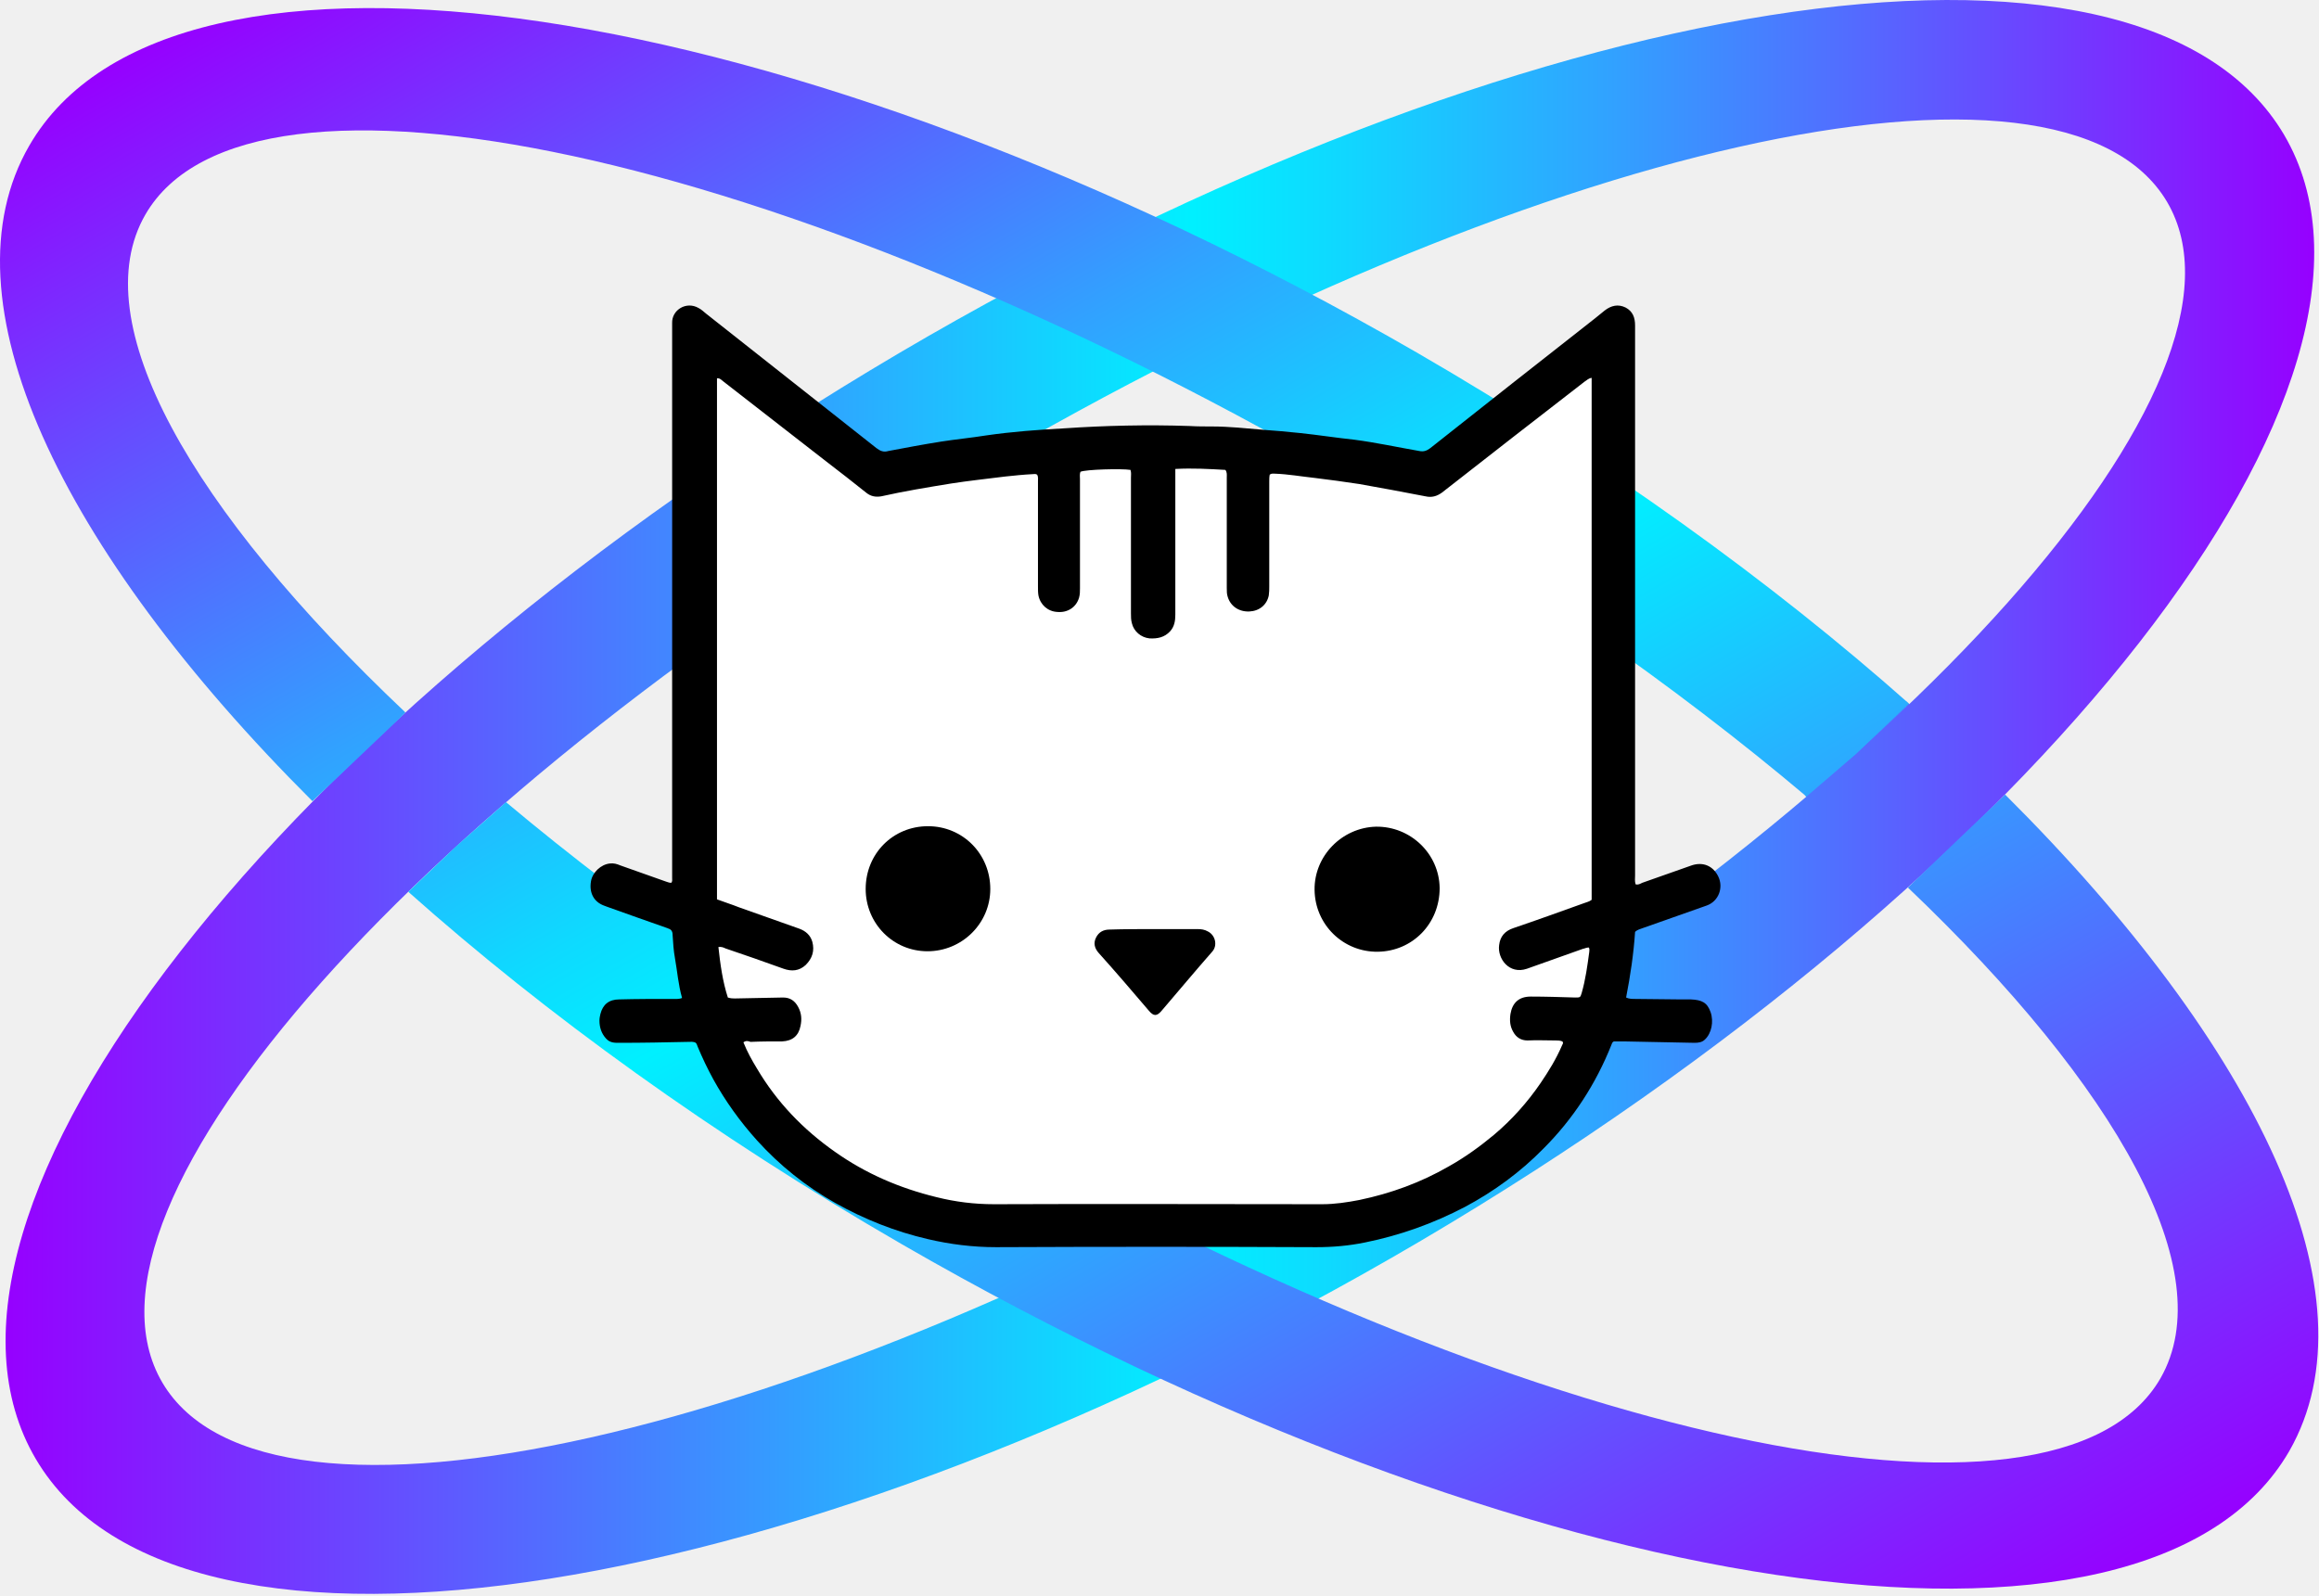
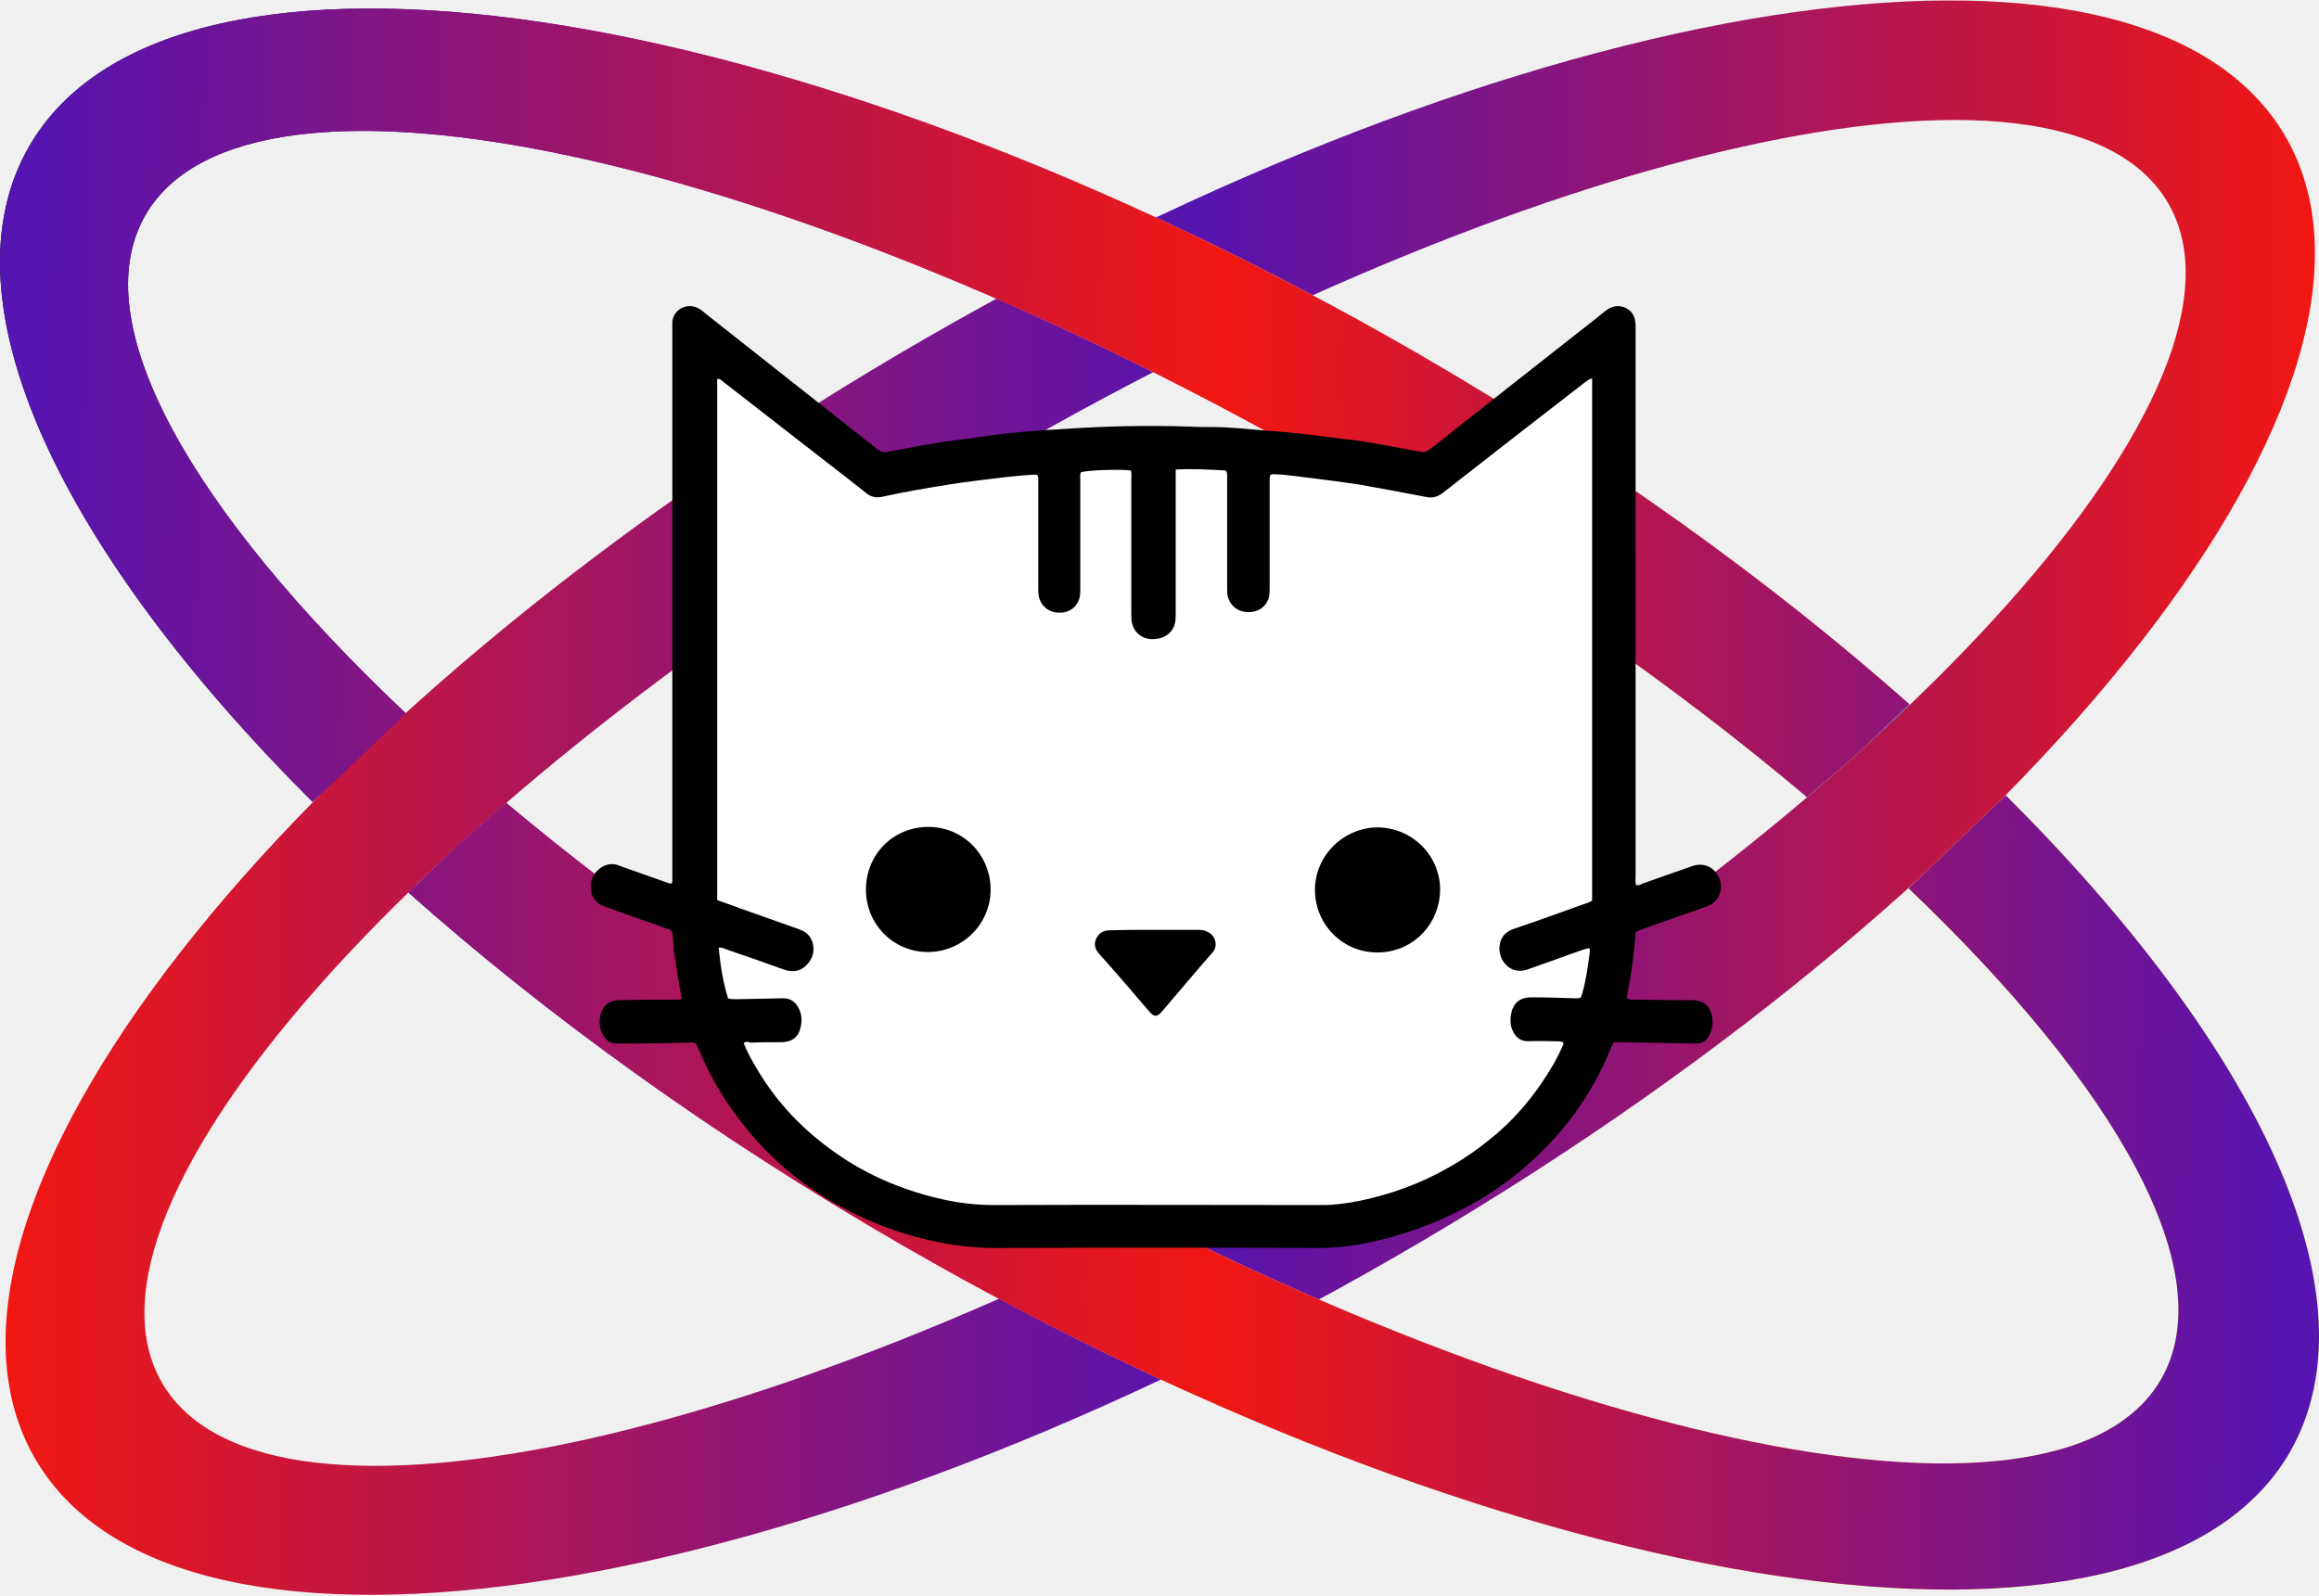
- <svg xmlns="http://www.w3.org/2000/svg" width="1784" height="1228" viewBox="0 0 892 614" fill="none">
-   <path d="M735.913 272.273L733.184 269.878L732.106 271.107L734.836 273.502L735.913 272.273Z" fill="#4483FF" />
-   <path d="M730.686 269.497L694.225 305.96L698.076 309.812L734.537 273.349L730.686 269.497Z" fill="#4287FF" />
-   <path d="M878.577 51.871C823.018 -42.365 584.445 -4.598 345.691 135.94C106.754 276.842 -41.764 467.132 13.794 561.369C69.353 655.605 307.926 617.838 546.68 477.3C785.435 336.58 933.953 146.108 878.577 51.871ZM521.08 428.819C308.107 554.287 102.76 600.407 62.453 531.953C22.146 463.5 162.131 306.257 374.922 180.789C587.895 55.321 793.06 9.202 833.549 77.655C873.856 146.108 733.871 303.352 521.08 428.819Z" fill="url(#paint0_linear_39_1304)" />
-   <path d="M771.273 305.712L733.871 341.482C814.667 418.47 854.429 489.465 831.007 530.319C791.245 599.136 585.535 554.65 371.654 431.18C304.294 392.323 244.197 350.198 194.631 308.617L175.567 325.504L157.047 343.116C210.064 390.326 274.337 436.809 346.962 478.752C586.987 617.293 825.924 652.882 880.574 558.282C914.526 498.907 868.954 403.036 771.273 305.712ZM544.865 135.577C304.839 -2.964 65.903 -38.552 11.252 56.048C-22.881 115.059 22.691 210.93 120.19 308.254L153.598 276.479L155.958 274.118C73.347 196.041 32.132 123.775 55.917 82.558C95.679 13.741 301.389 58.227 515.27 181.697C583.719 221.28 644.724 264.132 694.835 306.438L713.899 290.097L734.235 270.668C681.4 223.822 617.308 177.521 544.865 135.577Z" fill="url(#paint1_linear_39_1304)" />
-   <path d="M622.755 258.503C622.937 221.825 622.392 185.328 621.303 148.65C621.121 141.024 611.68 136.848 606.051 142.295C589.348 158.819 569.376 178.247 546.499 186.055C545.228 183.513 542.686 181.515 538.692 181.879C527.253 182.423 515.633 182.242 504.195 181.697C502.924 181.152 501.653 180.789 500.019 180.971C498.929 181.152 498.022 181.152 496.932 181.334C491.667 180.971 486.583 180.608 481.318 180.244C479.139 179.881 476.779 179.7 474.6 179.7C450.089 177.702 425.76 175.16 401.249 175.342C379.098 175.523 357.674 180.789 335.705 181.697C329.713 181.879 325.174 181.515 320.635 177.521C316.459 173.889 312.828 169.713 308.833 165.9C301.934 159.182 295.216 152.282 288.317 145.564C288.498 144.474 288.498 143.385 288.68 142.295C289.588 132.49 276.697 131.219 272.339 138.119C267.8 140.298 264.714 145.564 268.345 150.285C268.89 151.011 269.434 151.556 269.797 152.282C263.987 211.657 259.812 271.031 265.622 330.769C268.163 356.734 270.887 383.426 281.236 407.575C291.585 431.361 309.923 448.429 334.071 457.871C361.124 468.584 390.9 468.402 419.587 468.947C450.634 469.492 482.589 472.215 513.636 469.855C541.778 467.676 564.474 454.603 582.267 432.995C582.993 432.088 583.719 431.18 584.446 430.272C587.169 429.546 589.348 427.73 590.255 424.28C590.437 423.735 590.437 423.19 590.618 422.646C604.962 404.125 615.856 384.878 619.487 360.547C624.208 327.138 622.574 292.276 622.755 258.503Z" fill="white" />
-   <path d="M262.354 383.971C260.901 378.886 260.538 373.802 259.63 368.718C259.085 365.813 258.904 362.726 258.722 359.821C258.722 358.187 258.178 357.642 256.725 357.098C248.918 354.374 241.292 351.65 233.667 348.927C233.122 348.745 232.759 348.563 232.214 348.382C228.401 346.929 226.586 343.479 227.312 339.122C227.857 335.672 231.125 332.585 234.574 332.222C236.027 332.04 237.298 332.403 238.569 332.948C244.379 334.945 250.189 337.124 255.999 339.122C256.725 339.303 257.27 339.666 258.178 339.666C258.722 339.122 258.541 338.395 258.541 337.851C258.541 337.124 258.541 336.398 258.541 335.672C258.541 265.766 258.541 195.86 258.541 125.954C258.541 125.409 258.541 124.864 258.541 124.32C258.359 119.235 263.988 115.786 268.708 118.509C269.798 119.054 270.705 119.962 271.613 120.688C293.401 137.938 315.37 155.187 337.157 172.437C338.61 173.526 339.881 174.071 341.696 173.526C348.414 172.255 355.132 170.984 362.031 169.895C367.841 168.987 373.651 168.442 379.28 167.534C389.266 166.082 399.252 165.355 409.238 164.811C425.215 163.721 441.374 163.358 457.533 163.903C460.438 164.084 463.343 164.084 466.248 164.084C472.785 164.084 479.321 164.811 485.857 165.355C490.578 165.718 495.298 166.082 500.2 166.626C507.1 167.353 513.999 168.442 520.899 169.168C529.25 170.258 537.602 172.073 545.954 173.526C547.77 173.889 548.859 173.345 550.13 172.437C571.191 155.732 592.434 139.027 613.496 122.504C614.766 121.414 616.037 120.506 617.308 119.417C619.669 117.601 622.392 116.875 625.297 118.328C628.021 119.78 628.928 122.141 628.928 125.227C628.928 157.366 628.928 189.686 628.928 221.825C628.928 260.137 628.928 298.449 628.928 336.761C628.928 337.851 628.747 338.94 629.11 340.211C630.018 340.574 630.926 340.03 631.652 339.666C638.006 337.487 644.361 335.127 650.716 332.948C655.073 331.496 658.886 333.13 660.883 337.124C663.062 341.482 661.065 346.748 656.526 348.382C648.355 351.287 640.004 354.192 631.833 357.098C630.925 357.461 629.836 357.642 628.928 358.55C628.384 366.903 627.113 375.436 625.479 383.789C626.568 384.334 627.839 384.334 628.928 384.334C634.738 384.334 640.367 384.515 646.177 384.515C647.629 384.515 648.9 384.515 650.353 384.515C654.71 384.697 656.707 385.786 657.978 389.418C659.249 393.049 658.341 397.589 655.799 399.949C654.71 401.038 653.258 401.22 651.805 401.22C642.727 401.038 633.649 400.857 624.571 400.675C623.118 400.675 621.847 400.675 620.758 400.675C620.032 401.039 620.032 401.583 619.85 401.946C613.859 417.017 605.144 430.453 593.705 441.893C584.809 450.971 574.641 458.416 563.384 464.408C551.219 470.763 538.51 475.302 525.074 478.026C518.901 479.297 512.728 479.842 506.374 479.842C465.34 479.66 424.126 479.66 383.093 479.842C374.196 479.842 365.481 478.752 356.948 476.755C344.42 473.85 332.437 469.129 321.18 462.774C309.923 456.419 299.937 448.429 291.222 438.806C284.686 431.543 279.057 423.735 274.337 415.201C272.158 411.207 270.161 407.03 268.345 402.673C268.164 402.128 267.982 401.583 267.619 401.22C266.711 400.675 265.622 400.857 264.714 400.857C255.999 401.038 247.465 401.22 238.75 401.22C236.753 401.22 234.756 401.402 233.122 399.586C231.306 397.589 230.58 395.228 230.58 392.686C230.58 391.778 230.762 390.87 230.943 390.144C231.851 386.512 234.211 384.515 238.206 384.515C244.923 384.334 251.823 384.334 258.541 384.334C259.63 384.334 260.901 384.515 262.354 383.971ZM285.957 401.038C287.409 404.67 289.225 407.938 291.222 411.207C298.848 424.098 309.015 434.63 321.18 443.164C332.981 451.516 346.054 457.145 360.216 460.595C367.478 462.411 374.741 463.318 382.366 463.318C424.489 463.137 466.43 463.318 508.552 463.318C513.454 463.318 518.175 462.592 522.896 461.684C535.06 459.142 546.499 454.966 557.211 448.792C563.384 445.343 569.194 441.166 574.641 436.627C581.54 430.817 587.532 424.098 592.616 416.654C595.702 412.115 598.607 407.394 600.786 402.309C600.968 401.765 601.512 401.402 600.968 400.675C600.06 400.312 599.152 400.312 598.426 400.312C594.794 400.312 591.163 400.131 587.532 400.312C584.99 400.312 583.174 399.041 582.085 397.044C580.814 394.865 580.633 392.686 580.996 390.144C581.722 385.786 584.264 383.426 588.803 383.426C594.431 383.426 600.06 383.607 605.87 383.789C607.867 383.789 607.867 383.789 608.412 381.973C609.864 376.889 610.59 371.624 611.317 366.176C611.317 365.632 611.498 365.087 611.135 364.542C610.227 364.542 609.683 364.905 608.775 365.087C601.694 367.629 594.431 370.171 587.35 372.713C580.451 375.073 575.912 368.718 576.638 363.634C577.001 360.366 578.817 358.187 582.085 357.098C591.163 354.011 600.241 350.742 609.319 347.474C610.227 347.111 611.317 346.929 612.224 346.203C612.224 279.384 612.224 212.383 612.224 145.382C610.954 145.564 610.409 146.29 609.501 146.835C591.163 160.998 573.007 175.16 554.669 189.505C552.672 190.957 550.675 191.502 548.315 190.957C539.781 189.323 531.248 187.689 522.896 186.236C517.086 185.328 511.457 184.602 505.647 183.876C500.564 183.331 495.48 182.423 490.396 182.242C489.851 182.242 489.125 182.06 488.399 182.605C488.217 183.513 488.217 184.421 488.217 185.328C488.217 198.765 488.217 212.201 488.217 225.638C488.217 226.727 488.217 227.817 488.036 229.088C487.31 232.719 484.404 235.08 480.592 235.261C476.597 235.443 473.329 233.264 472.24 229.633C471.877 228.543 471.877 227.454 471.877 226.183C471.877 212.02 471.877 197.857 471.877 183.694C471.877 182.786 472.058 181.697 471.332 180.789C464.977 180.426 458.804 180.063 452.086 180.426C452.086 181.697 452.086 182.605 452.086 183.513C452.086 192.591 452.086 201.67 452.086 210.749C452.086 219.283 452.086 227.817 452.086 236.532C452.086 238.893 451.723 241.072 450.089 242.887C447.91 245.248 445.187 245.793 442.1 245.611C438.832 245.248 436.109 242.887 435.383 239.801C435.02 238.53 435.019 237.259 435.019 235.988C435.019 218.557 435.019 201.125 435.019 183.876C435.019 182.786 435.201 181.878 434.838 180.789C431.388 180.244 417.589 180.608 415.592 181.515C415.229 182.423 415.411 183.513 415.411 184.421C415.411 198.402 415.411 212.383 415.411 226.364C415.411 227.635 415.411 228.725 415.048 229.996C413.958 233.627 410.69 235.806 406.696 235.443C403.065 235.261 400.16 232.719 399.433 229.088C399.252 227.998 399.252 226.909 399.252 225.638C399.252 212.201 399.252 198.765 399.252 185.328C399.252 184.421 399.433 183.331 398.888 182.605C398.344 182.242 397.799 182.423 397.254 182.423C393.623 182.605 390.174 182.968 386.724 183.331C379.643 184.239 372.562 184.965 365.663 186.055C356.766 187.507 347.869 188.96 338.973 190.957C336.794 191.32 334.979 190.957 333.344 189.686C328.079 185.51 322.814 181.334 317.549 177.339C304.476 167.171 291.404 157.003 278.331 146.835C277.605 146.29 276.879 145.382 275.789 145.564C275.789 212.383 275.789 279.202 275.789 346.021C278.694 347.111 281.599 348.019 284.323 349.108C291.948 351.832 299.755 354.555 307.381 357.279C309.923 358.187 311.739 359.821 312.465 362.363C313.373 365.813 312.465 368.718 309.923 371.26C307.381 373.621 304.476 373.802 301.39 372.713C293.945 369.989 286.501 367.447 279.057 364.905C278.331 364.542 277.423 364.179 276.334 364.361C277.06 371.079 277.968 377.615 279.965 383.789C281.054 384.152 281.962 384.152 282.688 384.152C288.862 383.97 295.035 383.97 301.208 383.789C303.931 383.789 305.747 385.06 307.018 387.42C308.289 389.781 308.47 392.141 307.926 394.683C307.199 398.496 304.839 400.494 300.845 400.675C296.85 400.675 292.675 400.675 288.68 400.857C287.772 400.494 286.865 400.312 285.957 401.038Z" fill="black" />
-   <path d="M356.948 317.877C370.383 317.877 380.914 328.59 380.914 342.027C380.914 355.282 370.02 365.995 356.766 365.995C343.512 365.995 332.981 355.282 332.981 342.027C332.981 328.409 343.512 317.877 356.948 317.877Z" fill="black" />
-   <path d="M529.977 366.176C516.722 366.358 505.829 355.826 505.647 342.39C505.466 329.316 516.178 318.422 529.25 318.059C542.504 317.877 553.58 328.409 553.761 341.664C553.761 355.463 543.231 365.995 529.977 366.176Z" fill="black" />
-   <path d="M444.098 357.46C449.545 357.46 455.173 357.46 460.62 357.46C462.072 357.46 463.343 357.642 464.614 358.368C467.519 359.821 468.427 363.816 466.248 366.176C459.712 373.621 453.357 381.247 446.821 388.873C445.005 391.052 443.735 391.052 441.919 388.873C435.564 381.428 429.21 373.984 422.673 366.721C421.039 364.905 420.494 362.908 421.584 360.729C422.673 358.55 424.489 357.642 426.849 357.642C432.659 357.461 438.288 357.46 444.098 357.46Z" fill="black" />
+ <svg xmlns="http://www.w3.org/2000/svg" width="1941" height="1336" viewBox="0 0 1941 1336" fill="none">
+   <path d="M1601.84 593.035L1595.9 587.822L1593.55 590.496L1599.5 595.709L1601.84 593.035Z" fill="#4483FF" />
+   <path d="M1590.46 586.992L1511.1 666.36L1519.48 674.744L1598.85 595.376L1590.46 586.992Z" fill="#4287FF" />
+   <path d="M1912.37 113.293C1791.44 -91.83 1272.15 -9.623 752.455 296.283C232.369 602.98 -90.906 1017.18 30.026 1222.3C150.957 1427.42 670.253 1345.22 1189.94 1039.31C1709.63 733.009 2032.91 318.416 1912.37 113.293ZM1134.22 933.785C670.648 1206.89 223.675 1307.27 135.94 1158.27C48.205 1009.27 352.906 667.007 816.082 393.904C1279.65 120.802 1726.23 20.415 1814.36 169.415C1902.1 318.416 1597.4 660.683 1134.22 933.785Z" fill="url(#paint0_linear_243_455)" />
+   <path d="M1678.81 665.821L1597.4 743.68C1773.26 911.257 1859.81 1065.79 1808.83 1154.72C1722.28 1304.51 1274.52 1207.68 808.969 938.923C662.349 854.344 531.537 762.651 423.647 672.144L382.151 708.901L341.84 747.238C457.239 849.997 597.141 951.175 755.222 1042.47C1277.68 1344.03 1797.76 1421.5 1916.72 1215.58C1990.62 1086.34 1891.43 877.662 1678.81 665.821ZM1185.99 295.493C663.535 -6.066 143.449 -83.53 24.493 122.383C-49.805 250.832 49.391 459.512 261.614 671.354L334.331 602.189L339.469 597.051C159.652 427.104 69.941 269.803 121.713 180.086C208.262 30.295 656.026 127.126 1121.57 395.88C1270.57 482.04 1403.35 575.314 1512.43 667.402L1553.93 631.831L1598.19 589.542C1483.18 487.573 1343.68 386.79 1185.99 295.493Z" fill="url(#paint1_linear_243_455)" />
+   <path d="M1678.81 665.821L1597.4 743.68C1773.26 911.257 1859.81 1065.79 1808.83 1154.72C1722.28 1304.51 1274.52 1207.68 808.969 938.923C662.349 854.344 531.537 762.651 423.647 672.144L382.151 708.901L341.84 747.238C457.239 849.997 597.141 951.175 755.222 1042.47C1277.68 1344.03 1797.76 1421.5 1916.72 1215.58C1990.62 1086.34 1891.43 877.662 1678.81 665.821ZM1185.99 295.493C663.535 -6.066 143.449 -83.53 24.493 122.383C-49.805 250.832 49.391 459.512 261.614 671.354L334.331 602.189L339.469 597.051C159.652 427.104 69.941 269.803 121.713 180.086C208.262 30.295 656.026 127.126 1121.57 395.88C1270.57 482.04 1403.35 575.314 1512.43 667.402L1553.93 631.831L1598.19 589.542C1483.18 487.573 1343.68 386.79 1185.99 295.493Z" fill="url(#paint2_linear_243_455)" />
+   <path d="M1355.53 563.062C1355.93 483.226 1354.74 403.785 1352.37 323.949C1351.98 307.35 1331.43 298.26 1319.17 310.116C1282.82 346.082 1239.34 388.371 1189.55 405.366C1186.78 399.833 1181.25 395.485 1172.55 396.276C1147.66 397.462 1122.36 397.066 1097.47 395.881C1094.7 394.695 1091.93 393.905 1088.38 394.3C1086.01 394.695 1084.03 394.695 1081.66 395.09C1070.2 394.3 1059.13 393.509 1047.67 392.719C1042.93 391.928 1037.79 391.533 1033.05 391.533C979.696 387.186 926.739 381.652 873.387 382.048C825.172 382.443 778.538 393.904 730.719 395.881C717.677 396.276 707.797 395.485 697.917 386.79C688.827 378.886 680.923 369.796 672.229 361.496C657.211 346.873 642.589 331.854 627.571 317.23C627.966 314.859 627.966 312.488 628.362 310.116C630.338 288.774 602.278 286.007 592.793 301.026C582.913 305.769 576.195 317.23 584.099 327.506C585.285 329.087 586.47 330.273 587.26 331.854C574.614 461.093 565.524 590.333 578.171 720.362C583.704 776.88 589.632 834.978 612.158 887.543C634.685 939.318 674.6 976.47 727.162 997.021C786.047 1020.34 850.86 1019.94 913.302 1021.13C980.882 1022.32 1050.44 1028.24 1118.02 1023.11C1179.27 1018.36 1228.67 989.907 1267.4 942.875C1268.98 940.899 1270.57 938.923 1272.15 936.947C1278.07 935.366 1282.82 931.414 1284.79 923.904C1285.19 922.719 1285.19 921.533 1285.58 920.347C1316.8 880.034 1340.52 838.14 1348.42 785.179C1358.7 712.458 1355.14 636.574 1355.53 563.062Z" fill="white" />
+   <path d="M571.058 836.164C567.896 825.098 567.106 814.031 565.13 802.965C563.944 796.641 563.549 789.923 563.154 783.599C563.154 780.042 561.968 778.856 558.806 777.67C541.813 771.742 525.214 765.814 508.616 759.885C507.43 759.49 506.64 759.095 505.454 758.699C497.155 755.538 493.203 748.028 494.783 738.543C495.969 731.034 503.083 724.315 510.592 723.524C513.753 723.129 516.52 723.919 519.286 725.105C531.932 729.453 544.579 734.195 557.226 738.543C558.806 738.938 559.992 739.728 561.968 739.728C563.153 738.543 562.758 736.962 562.758 735.776C562.758 734.195 562.758 732.614 562.758 731.033C562.758 578.871 562.758 426.709 562.758 274.546C562.758 273.36 562.758 272.175 562.758 270.989C562.363 259.923 574.614 252.413 584.89 258.342C587.261 259.527 589.237 261.504 591.213 263.084C638.637 300.631 686.456 338.178 733.881 375.724C737.042 378.096 739.809 379.281 743.761 378.096C758.383 375.329 773.006 372.562 788.023 370.191C800.67 368.215 813.316 367.029 825.568 365.053C847.304 361.891 869.04 360.31 890.776 359.125C925.554 356.753 960.727 355.963 995.9 357.149C1002.22 357.544 1008.55 357.544 1014.87 357.544C1029.1 357.544 1043.32 359.125 1057.55 360.31C1067.83 361.101 1078.1 361.891 1088.77 363.077C1103.79 364.658 1118.81 367.029 1133.83 368.61C1152 370.981 1170.18 374.934 1188.36 378.096C1192.32 378.886 1194.69 377.7 1197.45 375.724C1243.3 339.363 1289.54 303.002 1335.38 267.037C1338.14 264.665 1340.91 262.689 1343.68 260.318C1348.82 256.366 1354.74 254.785 1361.07 257.946C1366.99 261.108 1368.97 266.246 1368.97 272.965C1368.97 342.92 1368.97 413.271 1368.97 483.226C1368.97 566.619 1368.97 650.012 1368.97 733.405C1368.97 735.776 1368.58 738.148 1369.37 740.914C1371.34 741.705 1373.32 740.519 1374.9 739.728C1388.73 734.986 1402.56 729.848 1416.4 725.105C1425.88 721.943 1434.18 725.5 1438.53 734.195C1443.27 743.681 1438.92 755.142 1429.04 758.699C1411.26 765.023 1393.08 771.347 1375.29 777.67C1373.32 778.461 1370.95 778.856 1368.97 780.832C1367.79 799.013 1365.02 817.588 1361.46 835.769C1363.83 836.954 1366.6 836.955 1368.97 836.955C1381.62 836.955 1393.87 837.35 1406.51 837.35C1409.68 837.35 1412.44 837.35 1415.6 837.35C1425.09 837.745 1429.44 840.116 1432.2 848.021C1434.97 855.925 1432.99 865.806 1427.46 870.944C1425.09 873.315 1421.93 873.711 1418.77 873.711C1399.01 873.315 1379.25 872.92 1359.49 872.525C1356.32 872.525 1353.56 872.525 1351.19 872.525C1349.61 873.315 1349.61 874.501 1349.21 875.291C1336.17 908.095 1317.2 937.342 1292.3 962.241C1272.94 982.003 1250.8 998.207 1226.3 1011.25C1199.82 1025.08 1172.16 1034.96 1142.91 1040.89C1129.48 1043.66 1116.04 1044.84 1102.21 1044.84C1012.89 1044.45 923.183 1044.45 833.867 1044.84C814.502 1044.84 795.532 1042.47 776.958 1038.13C749.689 1031.8 723.605 1021.53 699.103 1007.69C674.6 993.86 652.864 976.47 633.895 955.523C619.667 939.714 607.416 922.719 597.141 904.143C592.398 895.448 588.051 886.358 584.099 876.872C583.704 875.687 583.309 874.501 582.518 873.711C580.542 872.525 578.171 872.92 576.195 872.92C557.226 873.315 538.651 873.711 519.681 873.711C515.334 873.711 510.987 874.106 507.43 870.154C503.478 865.806 501.897 860.668 501.897 855.135C501.897 853.159 502.292 851.183 502.687 849.602C504.663 841.697 509.801 837.35 518.496 837.35C533.118 836.954 548.136 836.955 562.758 836.955C565.129 836.955 567.896 837.35 571.058 836.164ZM622.434 873.315C625.596 881.22 629.547 888.334 633.895 895.448C650.493 923.509 672.624 946.432 699.103 965.008C724.791 983.189 753.246 995.441 784.071 1002.95C799.88 1006.9 815.688 1008.88 832.286 1008.88C923.973 1008.48 1015.26 1008.88 1106.95 1008.88C1117.62 1008.88 1127.9 1007.3 1138.17 1005.32C1164.65 999.788 1189.55 990.698 1212.87 977.26C1226.3 969.751 1238.95 960.661 1250.81 950.78C1265.82 938.133 1278.86 923.509 1289.93 907.305C1296.65 897.424 1302.97 887.148 1307.71 876.082C1308.11 874.896 1309.3 874.106 1308.11 872.525C1306.13 871.735 1304.16 871.735 1302.58 871.735C1294.67 871.735 1286.77 871.339 1278.86 871.735C1273.33 871.735 1269.38 868.968 1267.01 864.62C1264.24 859.878 1263.85 855.135 1264.64 849.602C1266.22 840.116 1271.75 834.978 1281.63 834.978C1293.88 834.978 1306.13 835.373 1318.78 835.769C1323.13 835.769 1323.13 835.769 1324.31 831.816C1327.47 820.75 1329.06 809.289 1330.64 797.432C1330.64 796.246 1331.03 795.06 1330.24 793.875C1328.26 793.875 1327.08 794.665 1325.1 795.06C1309.69 800.594 1293.88 806.127 1278.47 811.66C1263.45 816.798 1253.57 802.965 1255.15 791.899C1255.94 784.784 1259.89 780.042 1267.01 777.67C1286.77 770.952 1306.53 763.837 1326.29 756.723C1328.26 755.933 1330.64 755.538 1332.61 753.957C1332.61 608.513 1332.61 462.674 1332.61 316.835C1329.85 317.231 1328.66 318.811 1326.68 319.997C1286.77 350.825 1247.25 381.653 1207.33 412.876C1202.99 416.037 1198.64 417.223 1193.5 416.037C1174.93 412.48 1156.35 408.923 1138.17 405.761C1125.53 403.785 1113.27 402.204 1100.63 400.624C1089.56 399.438 1078.5 397.462 1067.43 397.066C1066.25 397.066 1064.67 396.671 1063.08 397.857C1062.69 399.833 1062.69 401.809 1062.69 403.785C1062.69 433.032 1062.69 462.279 1062.69 491.526C1062.69 493.897 1062.69 496.268 1062.29 499.035C1060.71 506.94 1054.39 512.078 1046.09 512.473C1037.4 512.868 1030.28 508.125 1027.91 500.221C1027.12 497.849 1027.12 495.478 1027.12 492.711C1027.12 461.884 1027.12 431.056 1027.12 400.228C1027.12 398.252 1027.52 395.881 1025.94 393.905C1012.1 393.114 998.666 392.324 984.044 393.114C984.044 395.881 984.044 397.857 984.044 399.833C984.044 419.594 984.044 439.356 984.044 459.117C984.044 477.693 984.044 496.269 984.044 515.239C984.044 520.377 983.253 525.12 979.696 529.072C974.954 534.21 969.026 535.396 962.308 535.001C955.194 534.21 949.266 529.072 947.685 522.353C946.895 519.587 946.895 516.82 946.895 514.054C946.895 476.112 946.895 438.17 946.895 400.624C946.895 398.252 947.29 396.276 946.5 393.905C938.991 392.719 908.955 393.509 904.608 395.486C903.818 397.462 904.213 399.833 904.213 401.809C904.213 432.242 904.213 462.674 904.213 493.107C904.213 495.873 904.213 498.245 903.422 501.011C901.051 508.916 893.938 513.659 885.243 512.868C877.339 512.473 871.016 506.94 869.435 499.035C869.04 496.664 869.04 494.292 869.04 491.526C869.04 462.279 869.04 433.032 869.04 403.785C869.04 401.809 869.435 399.438 868.249 397.857C867.064 397.066 865.878 397.462 864.693 397.462C856.789 397.857 849.28 398.647 841.771 399.438C826.358 401.414 810.945 402.995 795.927 405.366C776.563 408.528 757.198 411.69 737.833 416.037C733.09 416.828 729.138 416.037 725.582 413.271C714.121 404.181 702.66 395.09 691.199 386.395C662.744 364.263 634.29 342.13 605.835 319.997C604.255 318.811 602.674 316.835 600.302 317.231C600.302 462.674 600.302 608.118 600.302 753.561C606.626 755.933 612.949 757.909 618.877 760.28C635.475 766.209 652.469 772.137 669.068 778.066C674.601 780.042 678.553 783.599 680.133 789.132C682.109 796.641 680.133 802.965 674.6 808.498C669.068 813.636 662.745 814.031 656.026 811.66C639.823 805.732 623.619 800.198 607.416 794.665C605.835 793.875 603.859 793.084 601.488 793.48C603.069 808.103 605.045 822.331 609.392 835.769C611.763 836.559 613.739 836.559 615.32 836.559C628.757 836.164 642.194 836.164 655.631 835.769C661.559 835.769 665.511 838.535 668.277 843.673C671.044 848.811 671.439 853.949 670.253 859.482C668.672 867.782 663.535 872.13 654.84 872.525C646.146 872.525 637.056 872.525 628.362 872.92C626.386 872.13 624.41 871.734 622.434 873.315Z" fill="black" />
+   <path d="M776.958 692.301C806.203 692.301 829.125 715.619 829.125 744.866C829.125 773.718 805.413 797.036 776.563 797.036C747.713 797.036 724.792 773.718 724.792 744.866C724.792 715.224 747.713 692.301 776.958 692.301Z" fill="black" />
+   <path d="M1153.58 797.431C1124.73 797.827 1101.02 774.903 1100.63 745.656C1100.23 717.2 1123.55 693.486 1152 692.696C1180.85 692.301 1204.96 715.224 1205.36 744.076C1205.36 774.113 1182.43 797.036 1153.58 797.431Z" fill="black" />
+   <path d="M966.655 778.46C978.511 778.46 990.762 778.46 1002.62 778.46C1005.78 778.46 1008.55 778.855 1011.31 780.436C1017.64 783.598 1019.61 792.293 1014.87 797.431C1000.64 813.635 986.81 830.235 972.583 846.835C968.631 851.577 965.865 851.577 961.913 846.835C948.081 830.63 934.249 814.426 920.021 798.617C916.464 794.664 915.279 790.317 917.65 785.574C920.021 780.832 923.973 778.855 929.111 778.855C941.757 778.46 954.009 778.46 966.655 778.46Z" fill="black" />
  <defs>
-     <linearGradient id="paint0_linear_39_1304" x1="2.189" y1="306.714" x2="890.216" y2="306.714" gradientUnits="userSpaceOnUse">
-       <stop stop-color="#9600FF" />
-       <stop offset="0.514" stop-color="#00F0FF" />
-       <stop offset="0.573" stop-color="#0EDAFF" />
-       <stop offset="0.695" stop-color="#31A2FF" />
-       <stop offset="0.868" stop-color="#6948FF" />
-       <stop offset="1" stop-color="#9600FF" />
+     <linearGradient id="paint0_linear_243_455" x1="4.765" y1="668.001" x2="1937.71" y2="668.001" gradientUnits="userSpaceOnUse">
+       <stop stop-color="#F11712" />
+       <stop offset="0.516" stop-color="#5614B0" />
+       <stop offset="1" stop-color="#F11712" />
    </linearGradient>
-     <linearGradient id="paint1_linear_39_1304" x1="668.781" y1="693.234" x2="222.922" y2="-78.966" gradientUnits="userSpaceOnUse">
-       <stop stop-color="#9600FF" />
-       <stop offset="0.514" stop-color="#00F0FF" />
-       <stop offset="0.573" stop-color="#0EDAFF" />
-       <stop offset="0.695" stop-color="#31A2FF" />
-       <stop offset="0.868" stop-color="#6948FF" />
-       <stop offset="1" stop-color="#9600FF" />
+     <linearGradient id="paint1_linear_243_455" x1="25.931" y1="742.24" x2="1914.2" y2="770.432" gradientUnits="userSpaceOnUse">
+       <stop stop-color="#03001E" />
+       <stop offset="0.193" stop-color="#7303C0" />
+       <stop offset="0.391" stop-color="#EC38BC" />
+       <stop offset="0.536" stop-color="#FDEFF9" />
+       <stop offset="0.651" stop-color="#FCF3BB" />
+       <stop offset="0.995" stop-color="#F7FF00" />
+     </linearGradient>
+     <linearGradient id="paint2_linear_243_455" x1="25.931" y1="742.24" x2="1914.2" y2="770.432" gradientUnits="userSpaceOnUse">
+       <stop stop-color="#5614B0" />
+       <stop offset="0.526" stop-color="#F11712" />
+       <stop offset="1" stop-color="#5614B0" />
    </linearGradient>
  </defs>
</svg>
